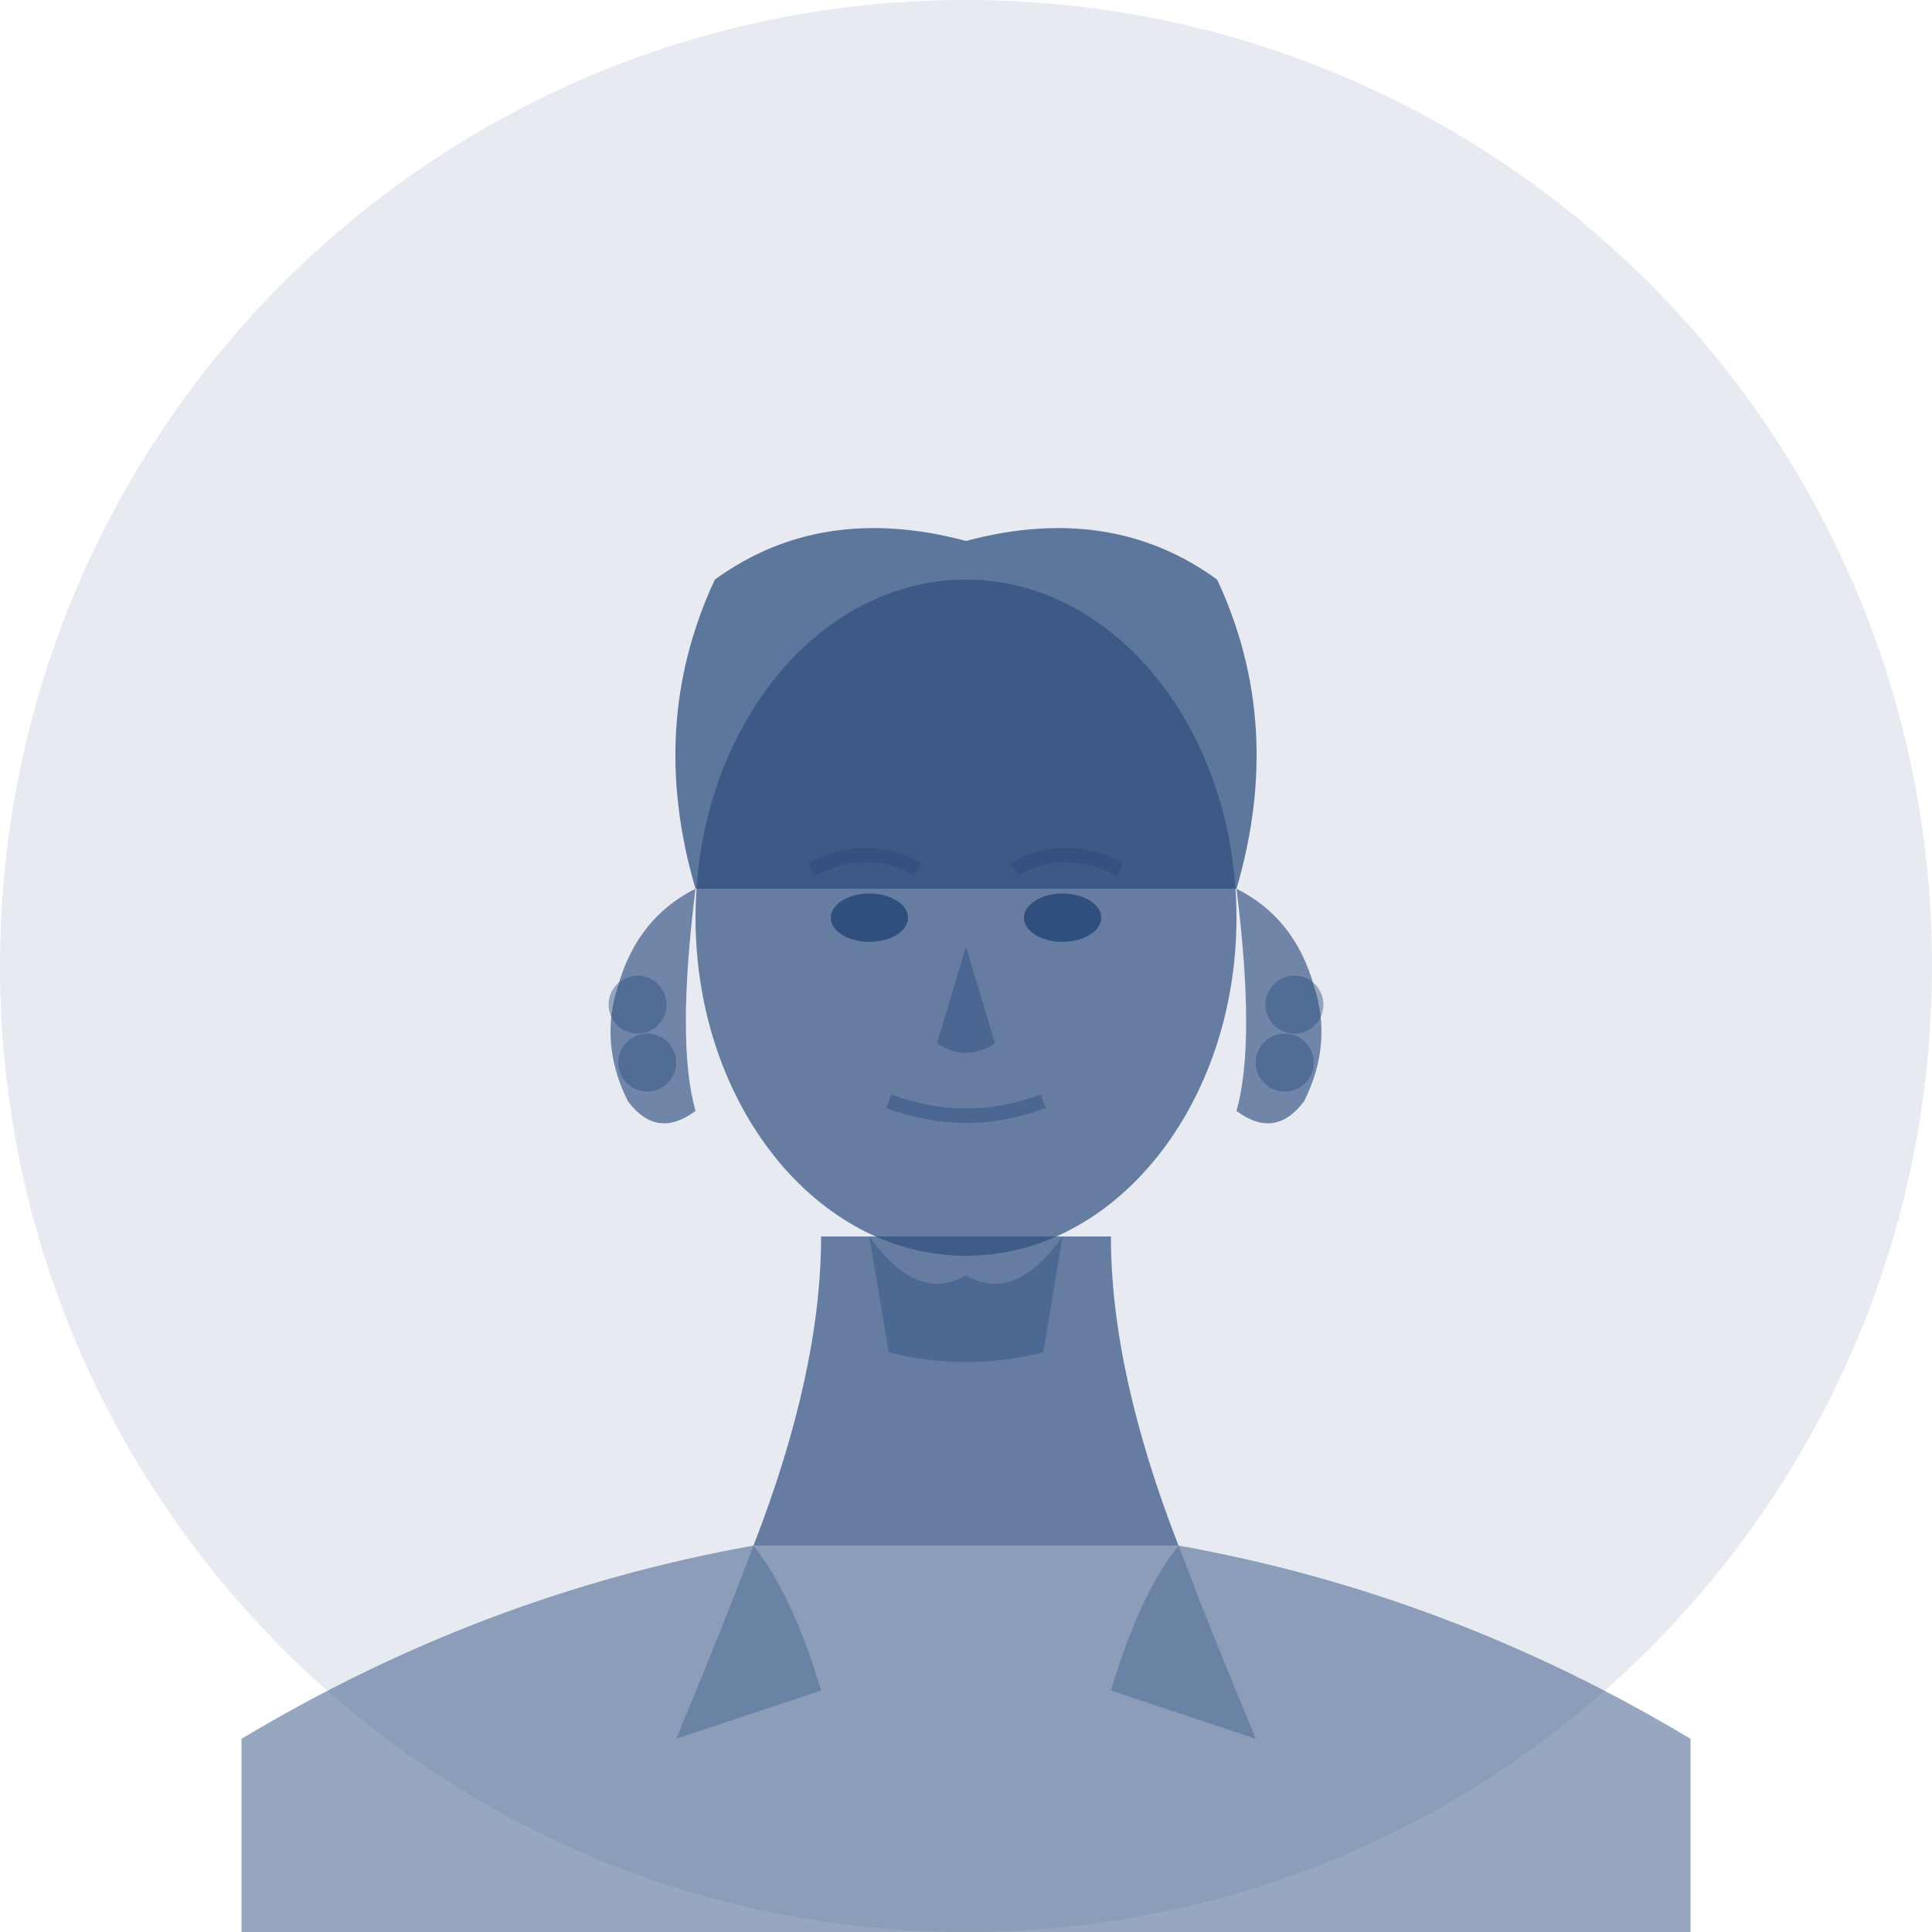
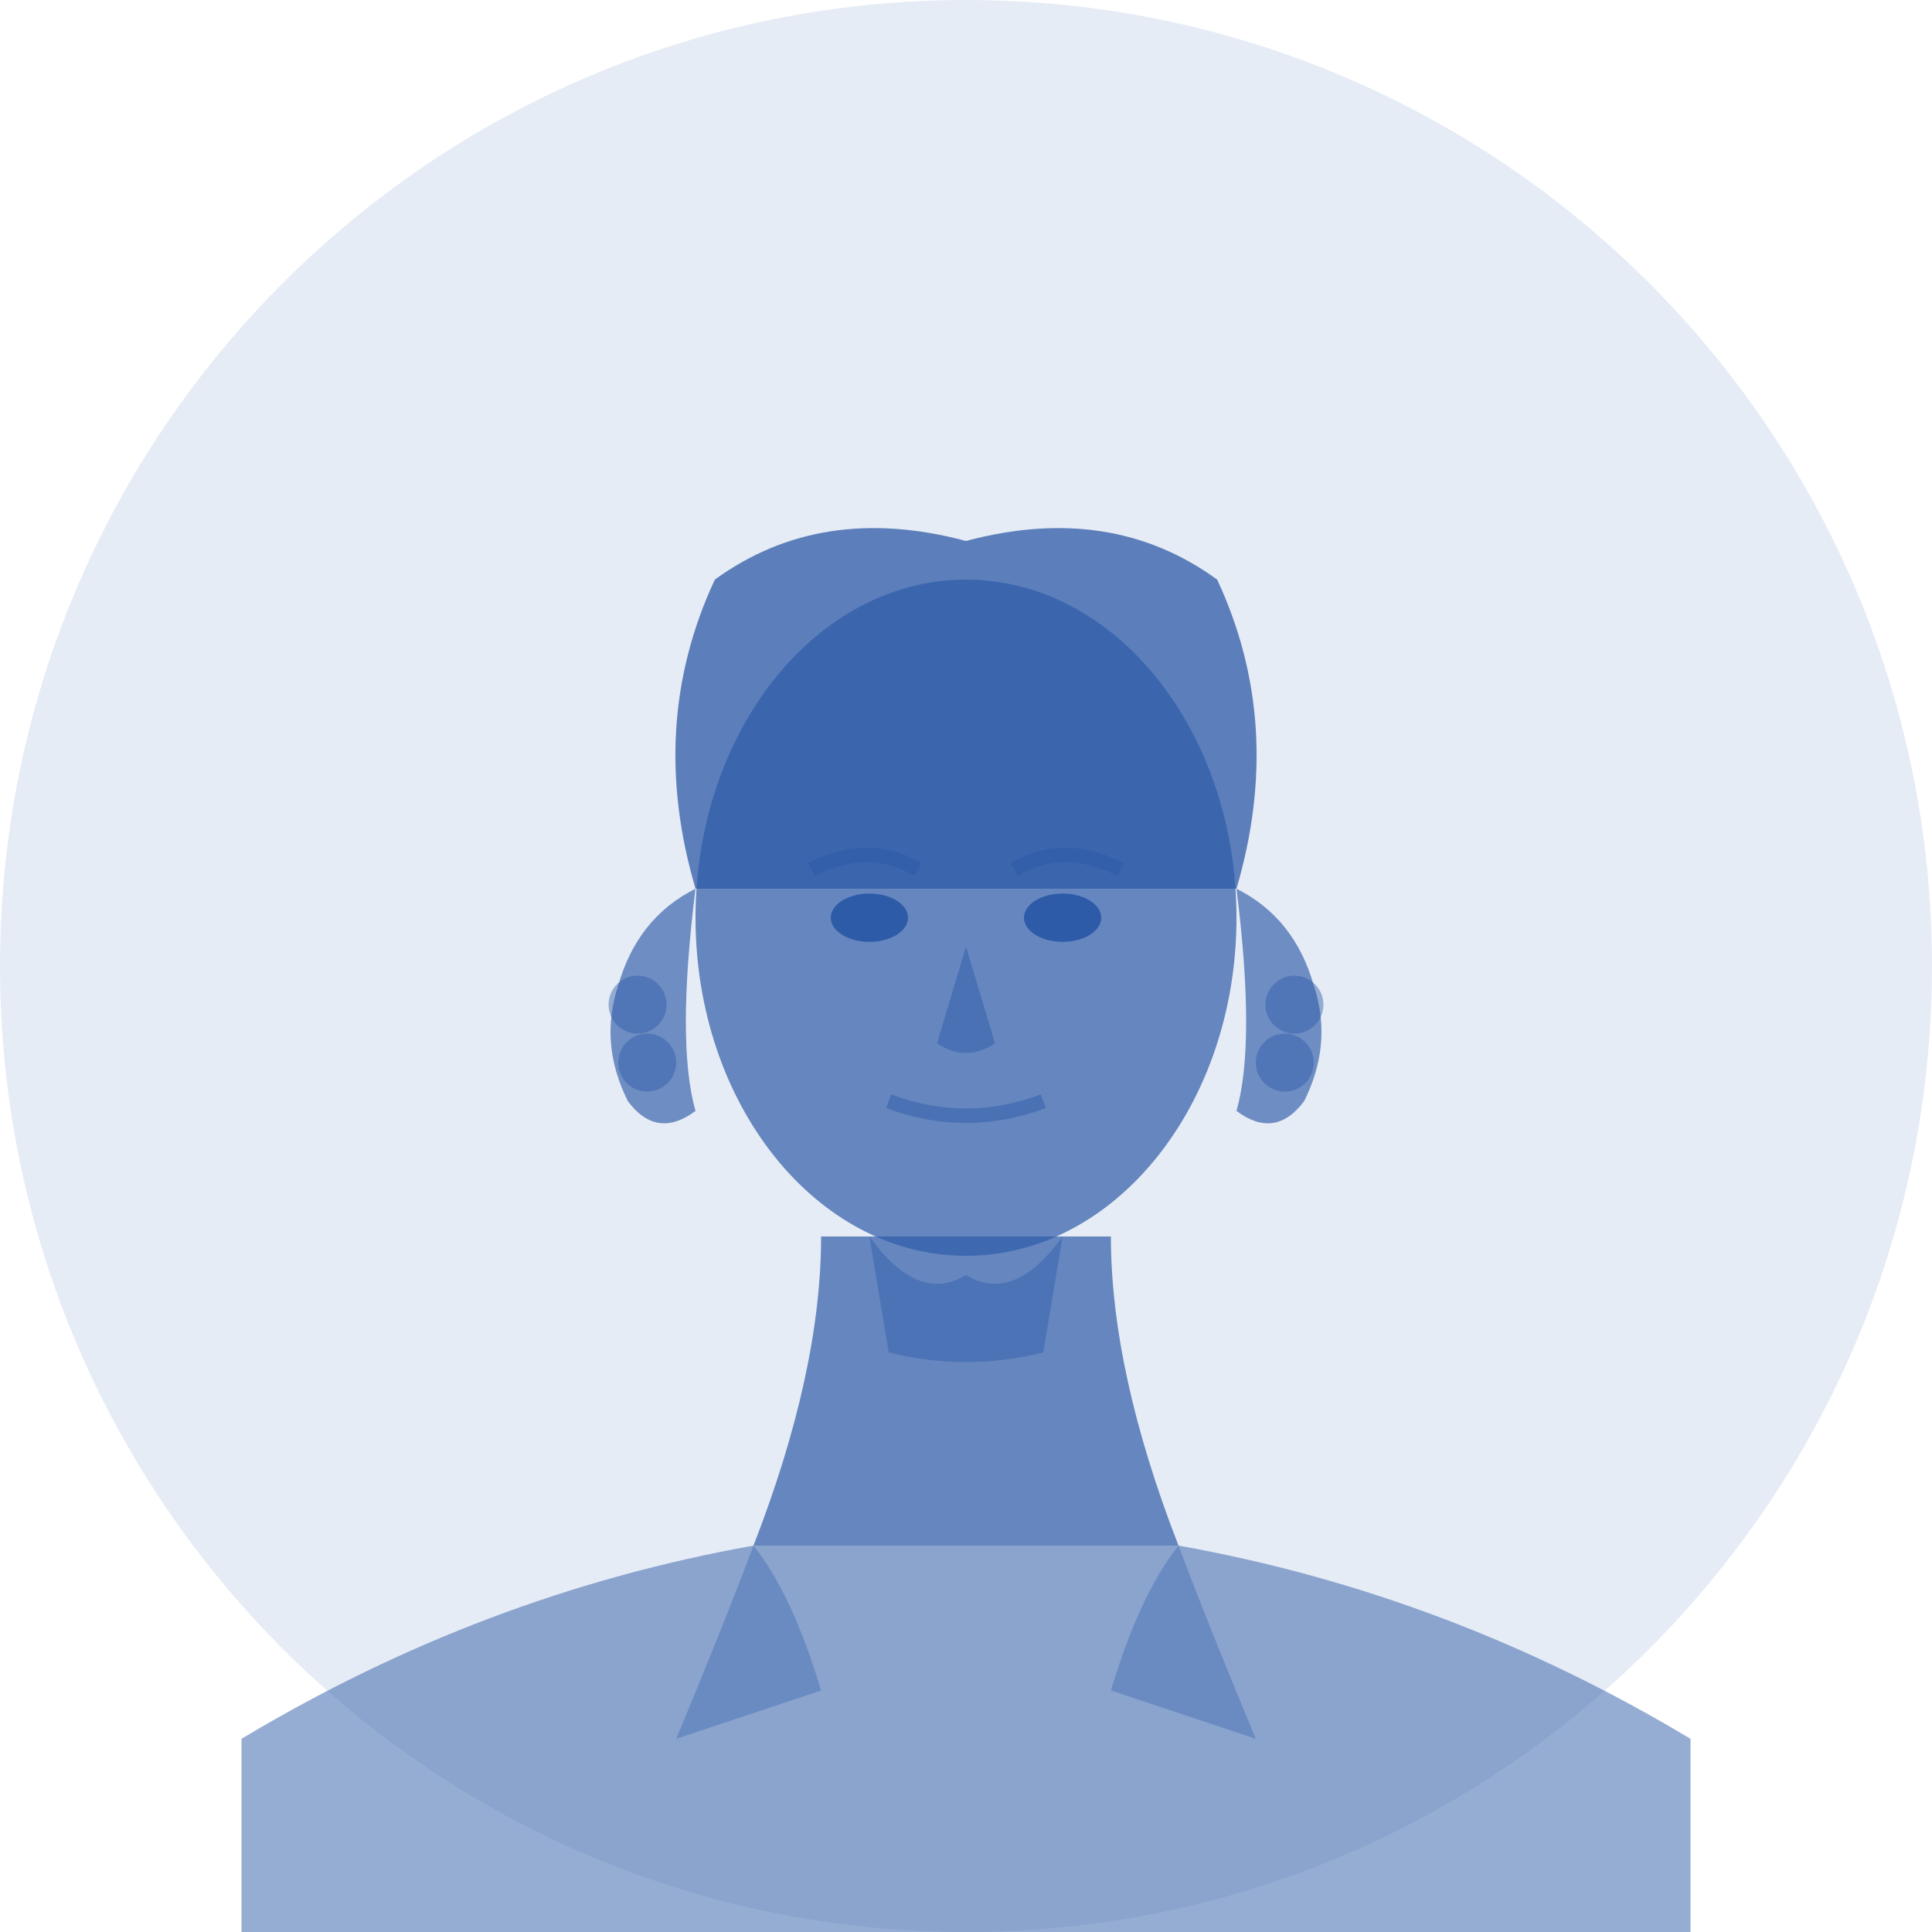
<svg xmlns="http://www.w3.org/2000/svg" viewBox="0 0 200 200" fill="none">
-   <rect width="200" height="200" rx="100" fill="#2F4F7F" opacity="0.12" />
+   <rect width="200" height="200" rx="100" fill="#2E5BA8" opacity="0.12" />
  <g transform="translate(100,100)">
-     <path d="M-15 28 Q-15 42 -22 60 L22 60 Q15 42 15 28Z" fill="#2F4F7F" opacity="0.7" />
-     <path d="M-10 28 Q-5 35 0 32 Q5 35 10 28 L8 40 Q0 42 -8 40Z" fill="#2F4F7F" opacity="0.45" />
-     <path d="M-22 60 Q-50 65 -75 80 L-75 100 L75 100 L75 80 Q50 65 22 60Z" fill="#2F4F7F" opacity="0.5" />
-     <path d="M-22 60 Q-18 65 -15 75 L-30 80 Q-25 68 -22 60Z" fill="#2F4F7F" opacity="0.35" />
-     <path d="M22 60 Q18 65 15 75 L30 80 Q25 68 22 60Z" fill="#2F4F7F" opacity="0.35" />
-     <ellipse cx="0" cy="-5" rx="28" ry="35" fill="#2F4F7F" opacity="0.7" />
-     <path d="M-28 -8 Q-33 -25 -26 -40 Q-15 -48 0 -44 Q15 -48 26 -40 Q33 -25 28 -8" fill="#2F4F7F" opacity="0.75" />
-     <path d="M-28 -8 Q-34 -5 -36 2 Q-38 8 -35 14 Q-32 18 -28 15 Q-30 8 -28 -8Z" fill="#2F4F7F" opacity="0.65" />
-     <path d="M28 -8 Q34 -5 36 2 Q38 8 35 14 Q32 18 28 15 Q30 8 28 -8Z" fill="#2F4F7F" opacity="0.65" />
-     <circle cx="-34" cy="4" r="3" fill="#2F4F7F" opacity="0.45" />
-     <circle cx="-33" cy="10" r="3" fill="#2F4F7F" opacity="0.45" />
-     <circle cx="34" cy="4" r="3" fill="#2F4F7F" opacity="0.45" />
-     <circle cx="33" cy="10" r="3" fill="#2F4F7F" opacity="0.45" />
-     <ellipse cx="-10" cy="-5" rx="4" ry="2.5" fill="#2F4F7F" />
-     <ellipse cx="10" cy="-5" rx="4" ry="2.5" fill="#2F4F7F" />
-     <path d="M-16 -10 Q-10 -13 -5 -10" stroke="#2F4F7F" stroke-width="1.5" fill="none" opacity="0.7" />
-     <path d="M5 -10 Q10 -13 16 -10" stroke="#2F4F7F" stroke-width="1.5" fill="none" opacity="0.7" />
-     <path d="M0 -2 L-3 8 Q0 10 3 8Z" fill="#2F4F7F" opacity="0.5" />
-     <path d="M-8 14 Q0 17 8 14" stroke="#2F4F7F" stroke-width="1.5" fill="none" opacity="0.5" />
+     <path d="M-15 28 Q-15 42 -22 60 L22 60 Q15 42 15 28Z" fill="#2E5BA8" opacity="0.7" />
+     <path d="M-10 28 Q-5 35 0 32 Q5 35 10 28 L8 40 Q0 42 -8 40Z" fill="#2E5BA8" opacity="0.45" />
+     <path d="M-22 60 Q-50 65 -75 80 L-75 100 L75 100 L75 80 Q50 65 22 60Z" fill="#2E5BA8" opacity="0.5" />
+     <path d="M-22 60 Q-18 65 -15 75 L-30 80 Q-25 68 -22 60Z" fill="#2E5BA8" opacity="0.35" />
+     <path d="M22 60 Q18 65 15 75 L30 80 Q25 68 22 60Z" fill="#2E5BA8" opacity="0.35" />
+     <ellipse cx="0" cy="-5" rx="28" ry="35" fill="#2E5BA8" opacity="0.7" />
+     <path d="M-28 -8 Q-33 -25 -26 -40 Q-15 -48 0 -44 Q15 -48 26 -40 Q33 -25 28 -8" fill="#2E5BA8" opacity="0.75" />
+     <path d="M-28 -8 Q-34 -5 -36 2 Q-38 8 -35 14 Q-32 18 -28 15 Q-30 8 -28 -8Z" fill="#2E5BA8" opacity="0.65" />
+     <path d="M28 -8 Q34 -5 36 2 Q38 8 35 14 Q32 18 28 15 Q30 8 28 -8Z" fill="#2E5BA8" opacity="0.65" />
+     <circle cx="-34" cy="4" r="3" fill="#2E5BA8" opacity="0.45" />
+     <circle cx="-33" cy="10" r="3" fill="#2E5BA8" opacity="0.45" />
+     <circle cx="34" cy="4" r="3" fill="#2E5BA8" opacity="0.45" />
+     <circle cx="33" cy="10" r="3" fill="#2E5BA8" opacity="0.45" />
+     <ellipse cx="-10" cy="-5" rx="4" ry="2.5" fill="#2E5BA8" />
+     <ellipse cx="10" cy="-5" rx="4" ry="2.5" fill="#2E5BA8" />
+     <path d="M-16 -10 Q-10 -13 -5 -10" stroke="#2E5BA8" stroke-width="1.5" fill="none" opacity="0.7" />
+     <path d="M5 -10 Q10 -13 16 -10" stroke="#2E5BA8" stroke-width="1.5" fill="none" opacity="0.7" />
+     <path d="M0 -2 L-3 8 Q0 10 3 8Z" fill="#2E5BA8" opacity="0.5" />
+     <path d="M-8 14 Q0 17 8 14" stroke="#2E5BA8" stroke-width="1.5" fill="none" opacity="0.5" />
  </g>
</svg>
